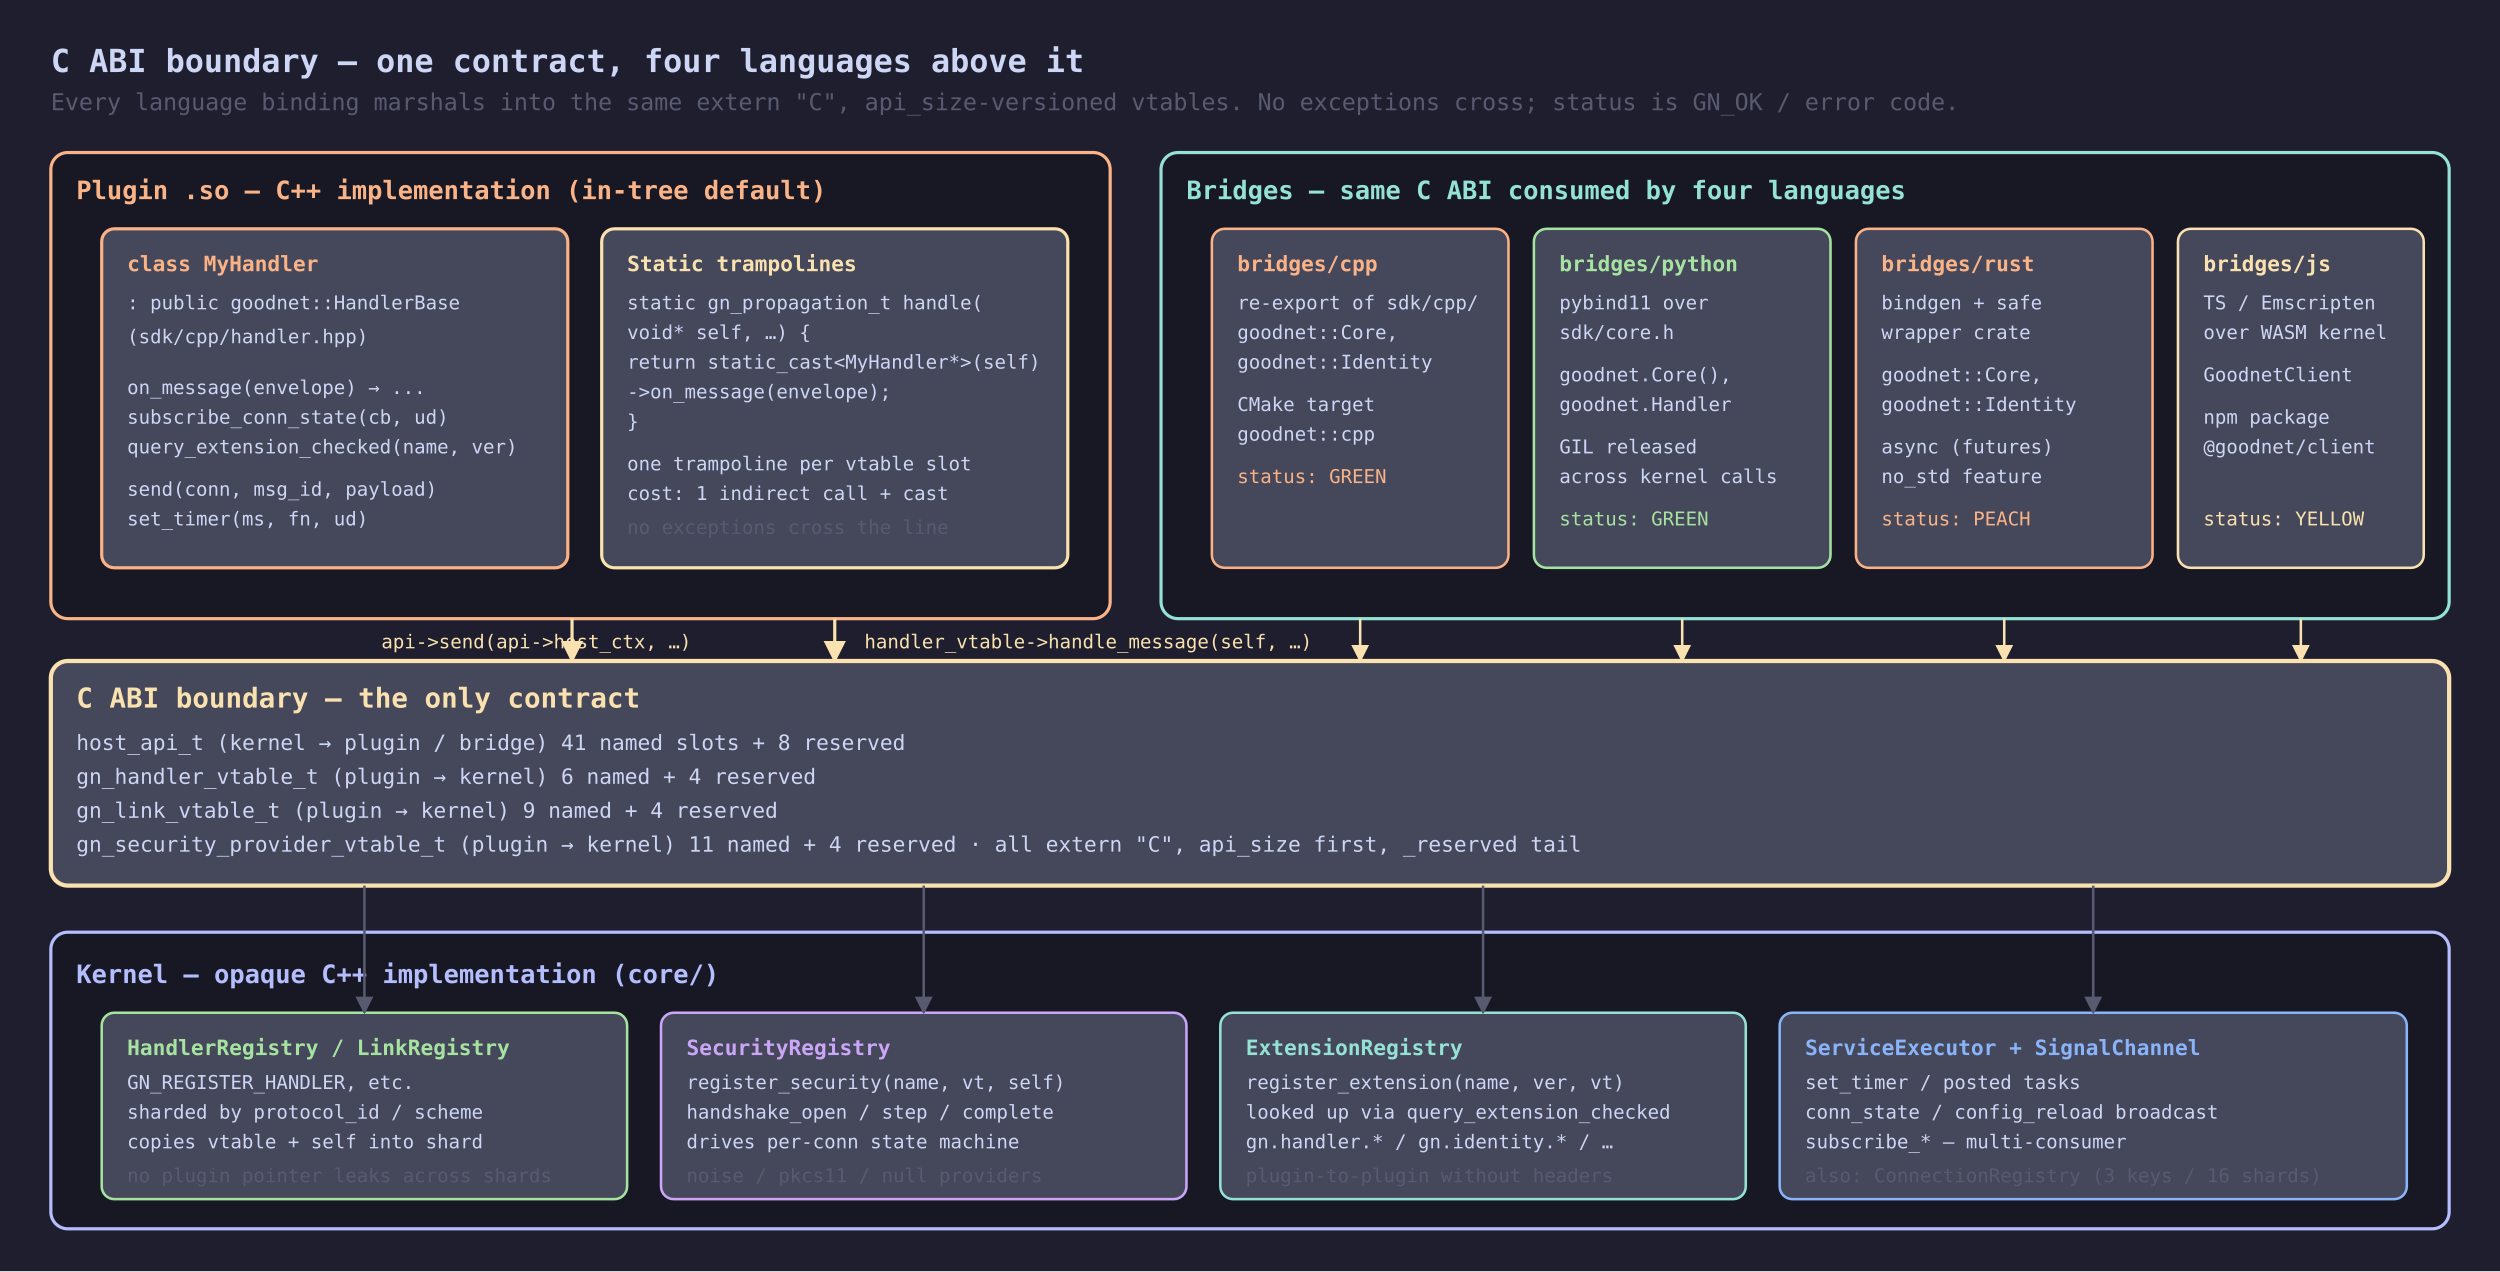
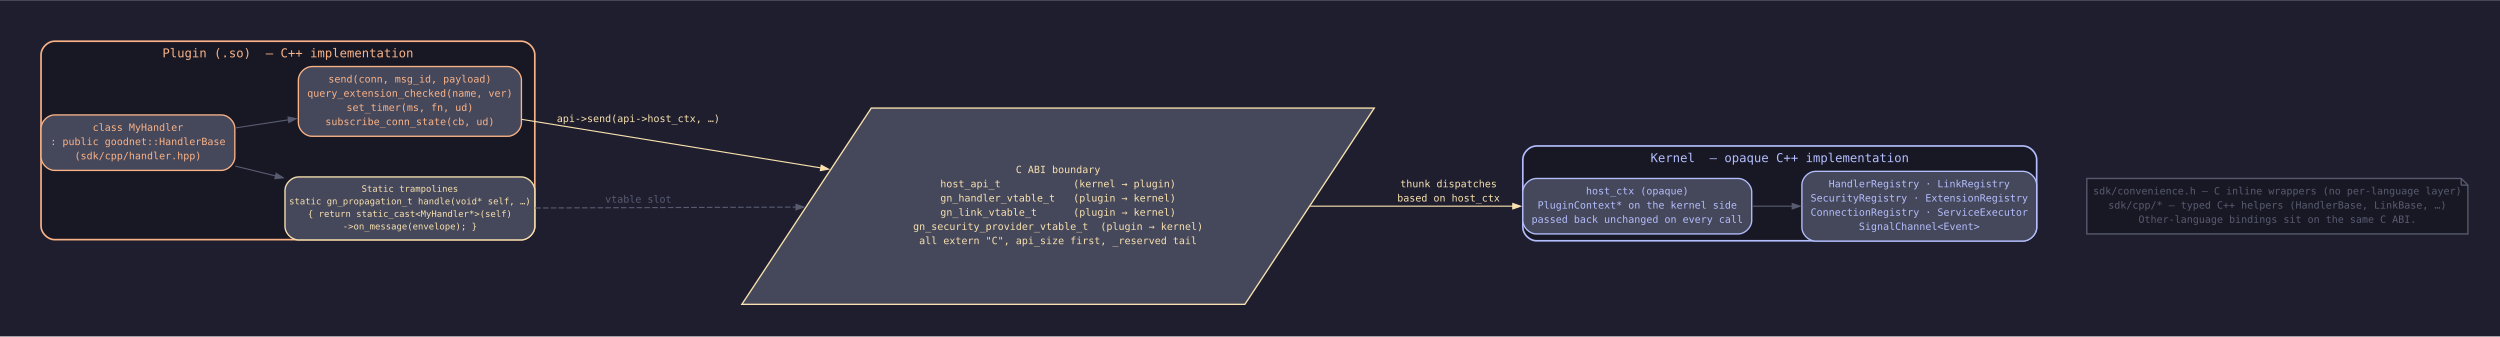
- <svg xmlns="http://www.w3.org/2000/svg" width="1180" height="600" viewBox="0 0 1180 600" font-family="JetBrains Mono,Fira Code,monospace">
-   <defs>
-     <marker id="arr" viewBox="0 0 10 10" refX="9" refY="5" markerWidth="7" markerHeight="7" orient="auto-start-reverse">
-       <path d="M 0 0 L 10 5 L 0 10 z" fill="#585b70" />
-     </marker>
-     <marker id="arrY" viewBox="0 0 10 10" refX="9" refY="5" markerWidth="7" markerHeight="7" orient="auto-start-reverse">
-       <path d="M 0 0 L 10 5 L 0 10 z" fill="#f9e2af" />
-     </marker>
-   </defs>
-   <rect width="1180" height="600" fill="#1e1e2e" />
-   <text x="24" y="34" fill="#cdd6f4" font-size="15" font-weight="bold">
-     C ABI boundary  —  one contract, four languages above it
-   </text>
-   <text x="24" y="52" fill="#585b70" font-size="11">
-     Every language binding marshals into the same extern "C", api_size-versioned vtables. No exceptions cross; status is GN_OK / error code.
-   </text>
-   <g>
-     <rect x="24" y="72" width="500" height="220" rx="8" fill="#181825" stroke="#fab387" stroke-width="1.5" />
-     <text x="36" y="94" fill="#fab387" font-size="12" font-weight="bold">
-       Plugin .so  —  C++ implementation (in-tree default)
-     </text>
-     <rect x="48" y="108" width="220" height="160" rx="6" fill="#45475a" stroke="#fab387" stroke-width="1.5" />
-     <text x="60" y="128" fill="#fab387" font-size="10" font-weight="bold">class MyHandler</text>
-     <text x="60" y="146" fill="#cdd6f4" font-size="9">: public goodnet::HandlerBase</text>
-     <text x="60" y="162" fill="#cdd6f4" font-size="9">(sdk/cpp/handler.hpp)</text>
-     <text x="60" y="186" fill="#cdd6f4" font-size="9">on_message(envelope) → ...</text>
-     <text x="60" y="200" fill="#cdd6f4" font-size="9">subscribe_conn_state(cb, ud)</text>
-     <text x="60" y="214" fill="#cdd6f4" font-size="9">query_extension_checked(name, ver)</text>
-     <text x="60" y="234" fill="#cdd6f4" font-size="9">send(conn, msg_id, payload)</text>
-     <text x="60" y="248" fill="#cdd6f4" font-size="9">set_timer(ms, fn, ud)</text>
-     <rect x="284" y="108" width="220" height="160" rx="6" fill="#45475a" stroke="#f9e2af" stroke-width="1.5" />
-     <text x="296" y="128" fill="#f9e2af" font-size="10" font-weight="bold">Static trampolines</text>
-     <text x="296" y="146" fill="#cdd6f4" font-size="9">static gn_propagation_t handle(</text>
-     <text x="296" y="160" fill="#cdd6f4" font-size="9">    void* self, …) {</text>
-     <text x="296" y="174" fill="#cdd6f4" font-size="9">  return static_cast&lt;MyHandler*&gt;(self)</text>
-     <text x="296" y="188" fill="#cdd6f4" font-size="9">      -&gt;on_message(envelope);</text>
-     <text x="296" y="202" fill="#cdd6f4" font-size="9">}</text>
-     <text x="296" y="222" fill="#cdd6f4" font-size="9">one trampoline per vtable slot</text>
-     <text x="296" y="236" fill="#cdd6f4" font-size="9">cost: 1 indirect call + cast</text>
-     <text x="296" y="252" fill="#585b70" font-size="9">no exceptions cross the line</text>
+ <svg xmlns="http://www.w3.org/2000/svg" width="2243pt" height="302pt" viewBox="0.00 0.00 2242.66 301.62">
+   <g id="graph0" class="graph" transform="scale(1 1) rotate(0) translate(28.8 272.82)">
+     <polygon fill="#1e1e2e" stroke="none" points="-28.8,28.8 -28.8,-272.82 2213.86,-272.82 2213.86,28.8 -28.8,28.8" />
+     <g id="clust1" class="cluster">
+       <path fill="#181825" stroke="#fab387" stroke-width="1.5" d="M20,-58.02C20,-58.02 438.95,-58.02 438.95,-58.02 444.95,-58.02 450.95,-64.02 450.95,-70.02 450.95,-70.02 450.95,-224.02 450.95,-224.02 450.95,-230.02 444.95,-236.02 438.95,-236.02 438.95,-236.02 20,-236.02 20,-236.02 14,-236.02 8,-230.02 8,-224.02 8,-224.02 8,-70.02 8,-70.02 8,-64.02 14,-58.02 20,-58.02" />
+       <text text-anchor="middle" x="229.47" y="-221.57" font-family="JetBrains Mono,Fira Code,monospace" font-size="11.00" fill="#fab387">Plugin (.so)  — C++ implementation</text>
+     </g>
+     <g id="clust2" class="cluster">
+       <path fill="#181825" stroke="#b4befe" stroke-width="1.5" d="M1349.26,-57.02C1349.26,-57.02 1786.21,-57.02 1786.21,-57.02 1792.21,-57.02 1798.21,-63.02 1798.21,-69.02 1798.21,-69.02 1798.21,-130.02 1798.21,-130.02 1798.21,-136.02 1792.21,-142.02 1786.21,-142.02 1786.21,-142.02 1349.26,-142.02 1349.26,-142.02 1343.26,-142.02 1337.26,-136.02 1337.26,-130.02 1337.26,-130.02 1337.26,-69.02 1337.26,-69.02 1337.26,-63.02 1343.26,-57.02 1349.26,-57.02" />
+       <text text-anchor="middle" x="1567.74" y="-127.57" font-family="JetBrains Mono,Fira Code,monospace" font-size="11.00" fill="#b4befe">Kernel  — opaque C++ implementation</text>
+     </g>
+     <g id="node1" class="node">
+       <path fill="#45475a" stroke="#fab387" stroke-width="1.2" d="M169.85,-169.9C169.85,-169.9 20,-169.9 20,-169.9 14,-169.9 8,-163.9 8,-157.9 8,-157.9 8,-132.13 8,-132.13 8,-126.13 14,-120.13 20,-120.13 20,-120.13 169.85,-120.13 169.85,-120.13 175.85,-120.13 181.85,-126.13 181.85,-132.13 181.85,-132.13 181.85,-157.9 181.85,-157.9 181.85,-163.9 175.85,-169.9 169.85,-169.9" />
+       <text text-anchor="middle" x="94.93" y="-155.59" font-family="JetBrains Mono,Fira Code,monospace" font-size="9.00" fill="#fab387">class MyHandler</text>
+       <text text-anchor="middle" x="94.93" y="-142.84" font-family="JetBrains Mono,Fira Code,monospace" font-size="9.00" fill="#fab387">: public goodnet::HandlerBase</text>
+       <text text-anchor="middle" x="94.93" y="-130.09" font-family="JetBrains Mono,Fira Code,monospace" font-size="9.00" fill="#fab387">(sdk/cpp/handler.hpp)</text>
+     </g>
+     <g id="node2" class="node">
+       <path fill="#45475a" stroke="#fab387" stroke-width="1.2" d="M426.95,-213.28C426.95,-213.28 250.85,-213.28 250.85,-213.28 244.85,-213.28 238.85,-207.28 238.85,-201.28 238.85,-201.28 238.85,-162.76 238.85,-162.76 238.85,-156.76 244.85,-150.76 250.85,-150.76 250.85,-150.76 426.95,-150.76 426.95,-150.76 432.95,-150.76 438.95,-156.76 438.95,-162.76 438.95,-162.76 438.95,-201.28 438.95,-201.28 438.95,-207.28 432.95,-213.28 426.95,-213.28" />
+       <text text-anchor="middle" x="338.9" y="-198.97" font-family="JetBrains Mono,Fira Code,monospace" font-size="9.00" fill="#fab387">send(conn, msg_id, payload)</text>
+       <text text-anchor="middle" x="338.9" y="-186.22" font-family="JetBrains Mono,Fira Code,monospace" font-size="9.00" fill="#fab387">query_extension_checked(name, ver)</text>
+       <text text-anchor="middle" x="338.9" y="-173.47" font-family="JetBrains Mono,Fira Code,monospace" font-size="9.00" fill="#fab387">set_timer(ms, fn, ud)</text>
+       <text text-anchor="middle" x="338.9" y="-160.72" font-family="JetBrains Mono,Fira Code,monospace" font-size="9.00" fill="#fab387">subscribe_conn_state(cb, ud)</text>
+     </g>
+     <g id="edge2" class="edge">
+       <path fill="none" stroke="#585b70" d="M182.26,-158.22C197.75,-160.59 214.06,-163.08 230.07,-165.53" />
+       <polygon fill="#585b70" stroke="#585b70" points="229.61,-167.94 236.9,-166.58 230.36,-163.1 229.61,-167.94" />
+     </g>
+     <g id="node3" class="node">
+       <path fill="#45475a" stroke="#f9e2af" stroke-width="1.2" d="M438.95,-114.28C438.95,-114.28 238.85,-114.28 238.85,-114.28 232.85,-114.28 226.85,-108.28 226.85,-102.28 226.85,-102.28 226.85,-69.76 226.85,-69.76 226.85,-63.76 232.85,-57.76 238.85,-57.76 238.85,-57.76 438.95,-57.76 438.95,-57.76 444.95,-57.76 450.95,-63.76 450.95,-69.76 450.95,-69.76 450.95,-102.28 450.95,-102.28 450.95,-108.28 444.95,-114.28 438.95,-114.28" />
+       <text text-anchor="middle" x="338.9" y="-100.92" font-family="JetBrains Mono,Fira Code,monospace" font-size="8.00" fill="#f9e2af">Static trampolines</text>
+       <text text-anchor="middle" x="338.9" y="-89.67" font-family="JetBrains Mono,Fira Code,monospace" font-size="8.00" fill="#f9e2af">static gn_propagation_t handle(void* self, …)</text>
+       <text text-anchor="middle" x="338.9" y="-78.42" font-family="JetBrains Mono,Fira Code,monospace" font-size="8.00" fill="#f9e2af">  { return static_cast&lt;MyHandler*&gt;(self)</text>
+       <text text-anchor="middle" x="338.9" y="-67.17" font-family="JetBrains Mono,Fira Code,monospace" font-size="8.00" fill="#f9e2af">      -&gt;on_message(envelope); }</text>
+     </g>
+     <g id="edge1" class="edge">
+       <path fill="none" stroke="#585b70" d="M182.26,-123.97C194.06,-121.09 206.34,-118.1 218.6,-115.11" />
+       <polygon fill="#585b70" stroke="#585b70" points="218.96,-117.54 225.18,-113.5 217.8,-112.78 218.96,-117.54" />
+     </g>
+     <g id="node4" class="node">
+       <polygon fill="#45475a" stroke="#f9e2af" stroke-width="1.2" points="1204.01,-176.04 752.78,-176.04 636.7,0 1087.93,0 1204.01,-176.04" />
+       <text text-anchor="middle" x="920.36" y="-117.72" font-family="JetBrains Mono,Fira Code,monospace" font-size="9.00" fill="#f9e2af">C ABI boundary</text>
+       <text text-anchor="middle" x="920.36" y="-104.97" font-family="JetBrains Mono,Fira Code,monospace" font-size="9.00" fill="#f9e2af">host_api_t            (kernel → plugin)</text>
+       <text text-anchor="middle" x="920.36" y="-92.22" font-family="JetBrains Mono,Fira Code,monospace" font-size="9.00" fill="#f9e2af">gn_handler_vtable_t   (plugin → kernel)</text>
+       <text text-anchor="middle" x="920.36" y="-79.47" font-family="JetBrains Mono,Fira Code,monospace" font-size="9.00" fill="#f9e2af">gn_link_vtable_t      (plugin → kernel)</text>
+       <text text-anchor="middle" x="920.36" y="-66.72" font-family="JetBrains Mono,Fira Code,monospace" font-size="9.00" fill="#f9e2af">gn_security_provider_vtable_t  (plugin → kernel)</text>
+       <text text-anchor="middle" x="920.36" y="-53.97" font-family="JetBrains Mono,Fira Code,monospace" font-size="9.00" fill="#f9e2af">all extern "C", api_size first, _reserved tail</text>
+     </g>
+     <g id="edge4" class="edge">
+       <path fill="none" stroke="#f9e2af" d="M439.18,-165.91C512.8,-153.97 615.87,-137.25 707.65,-122.36" />
+       <polygon fill="#f9e2af" stroke="#f9e2af" points="707.92,-124.8 714.44,-121.26 707.13,-119.96 707.92,-124.8" />
+       <text text-anchor="middle" x="543.83" y="-163.5" font-family="JetBrains Mono,Fira Code,monospace" font-size="9.00" fill="#f9e2af">api-&gt;send(api-&gt;host_ctx, …)</text>
+     </g>
+     <g id="edge6" class="edge">
+       <path fill="none" stroke="#585b70" stroke-dasharray="5,2" d="M451.28,-86.4C517.71,-86.63 604.61,-86.93 685.47,-87.21" />
+       <polygon fill="#585b70" stroke="#585b70" points="685.26,-89.66 692.27,-87.24 685.28,-84.76 685.26,-89.66" />
+       <text text-anchor="middle" x="543.83" y="-91.16" font-family="JetBrains Mono,Fira Code,monospace" font-size="9.00" fill="#585b70">vtable slot</text>
+     </g>
+     <g id="node5" class="node">
+       <path fill="#45475a" stroke="#b4befe" stroke-width="1.2" d="M1530.61,-112.91C1530.61,-112.91 1349.26,-112.91 1349.26,-112.91 1343.26,-112.91 1337.26,-106.91 1337.26,-100.91 1337.26,-100.91 1337.26,-75.13 1337.26,-75.13 1337.26,-69.13 1343.26,-63.13 1349.26,-63.13 1349.26,-63.13 1530.61,-63.13 1530.61,-63.13 1536.61,-63.13 1542.61,-69.13 1542.61,-75.13 1542.61,-75.13 1542.61,-100.91 1542.61,-100.91 1542.61,-106.91 1536.61,-112.91 1530.61,-112.91" />
+       <text text-anchor="middle" x="1439.94" y="-98.59" font-family="JetBrains Mono,Fira Code,monospace" font-size="9.00" fill="#b4befe">host_ctx (opaque)</text>
+       <text text-anchor="middle" x="1439.94" y="-85.84" font-family="JetBrains Mono,Fira Code,monospace" font-size="9.00" fill="#b4befe">PluginContext* on the kernel side</text>
+       <text text-anchor="middle" x="1439.94" y="-73.09" font-family="JetBrains Mono,Fira Code,monospace" font-size="9.00" fill="#b4befe">passed back unchanged on every call</text>
+     </g>
+     <g id="edge5" class="edge">
+       <path fill="none" stroke="#f9e2af" d="M1146.49,-88.02C1209.5,-88.02 1275.22,-88.02 1328.36,-88.02" />
+       <polygon fill="#f9e2af" stroke="#f9e2af" points="1328.27,-90.47 1335.27,-88.02 1328.27,-85.57 1328.27,-90.47" />
+       <text text-anchor="middle" x="1270.64" y="-104.97" font-family="JetBrains Mono,Fira Code,monospace" font-size="9.00" fill="#f9e2af">thunk dispatches</text>
+       <text text-anchor="middle" x="1270.64" y="-92.22" font-family="JetBrains Mono,Fira Code,monospace" font-size="9.00" fill="#f9e2af">based on host_ctx</text>
+     </g>
+     <g id="node6" class="node">
+       <path fill="#45475a" stroke="#b4befe" stroke-width="1.2" d="M1786.21,-119.28C1786.21,-119.28 1599.61,-119.28 1599.61,-119.28 1593.61,-119.28 1587.61,-113.28 1587.61,-107.28 1587.61,-107.28 1587.61,-68.76 1587.61,-68.76 1587.61,-62.76 1593.61,-56.76 1599.61,-56.76 1599.61,-56.76 1786.21,-56.76 1786.21,-56.76 1792.21,-56.76 1798.21,-62.76 1798.21,-68.76 1798.21,-68.76 1798.21,-107.28 1798.21,-107.28 1798.21,-113.28 1792.21,-119.28 1786.21,-119.28" />
+       <text text-anchor="middle" x="1692.91" y="-104.97" font-family="JetBrains Mono,Fira Code,monospace" font-size="9.00" fill="#b4befe">HandlerRegistry · LinkRegistry</text>
+       <text text-anchor="middle" x="1692.91" y="-92.22" font-family="JetBrains Mono,Fira Code,monospace" font-size="9.00" fill="#b4befe">SecurityRegistry · ExtensionRegistry</text>
+       <text text-anchor="middle" x="1692.91" y="-79.47" font-family="JetBrains Mono,Fira Code,monospace" font-size="9.00" fill="#b4befe">ConnectionRegistry · ServiceExecutor</text>
+       <text text-anchor="middle" x="1692.91" y="-66.72" font-family="JetBrains Mono,Fira Code,monospace" font-size="9.00" fill="#b4befe">SignalChannel&lt;Event&gt;</text>
+     </g>
+     <g id="edge3" class="edge">
+       <path fill="none" stroke="#585b70" d="M1543.02,-88.02C1554.93,-88.02 1567.13,-88.02 1579.17,-88.02" />
+       <polygon fill="#585b70" stroke="#585b70" points="1578.96,-90.47 1585.96,-88.02 1578.96,-85.57 1578.96,-90.47" />
+     </g>
+     <g id="node7" class="node">
+       <polygon fill="#181825" stroke="#585b70" stroke-width="1.2" points="2179.06,-112.91 1843.21,-112.91 1843.21,-63.13 2185.06,-63.13 2185.06,-106.91 2179.06,-112.91" />
+       <polyline fill="none" stroke="#585b70" stroke-width="1.2" points="2179.06,-112.91 2179.06,-106.91" />
+       <polyline fill="none" stroke="#585b70" stroke-width="1.2" points="2185.06,-106.91 2179.06,-106.91" />
+       <text text-anchor="middle" x="2014.14" y="-98.59" font-family="JetBrains Mono,Fira Code,monospace" font-size="9.00" fill="#585b70">sdk/convenience.h — C inline wrappers (no per-language layer)</text>
+       <text text-anchor="middle" x="2014.14" y="-85.84" font-family="JetBrains Mono,Fira Code,monospace" font-size="9.00" fill="#585b70">sdk/cpp/* — typed C++ helpers (HandlerBase, LinkBase, …)</text>
+       <text text-anchor="middle" x="2014.14" y="-73.09" font-family="JetBrains Mono,Fira Code,monospace" font-size="9.00" fill="#585b70">Other-language bindings sit on the same C ABI.</text>
+     </g>
  </g>
-   <g>
-     <rect x="548" y="72" width="608" height="220" rx="8" fill="#181825" stroke="#94e2d5" stroke-width="1.5" />
-     <text x="560" y="94" fill="#94e2d5" font-size="12" font-weight="bold">
-       Bridges  —  same C ABI consumed by four languages
-     </text>
-     <rect x="572" y="108" width="140" height="160" rx="6" fill="#45475a" stroke="#fab387" stroke-width="1.2" />
-     <text x="584" y="128" fill="#fab387" font-size="10" font-weight="bold">bridges/cpp</text>
-     <text x="584" y="146" fill="#cdd6f4" font-size="9">re-export of sdk/cpp/</text>
-     <text x="584" y="160" fill="#cdd6f4" font-size="9">goodnet::Core,</text>
-     <text x="584" y="174" fill="#cdd6f4" font-size="9">goodnet::Identity</text>
-     <text x="584" y="194" fill="#cdd6f4" font-size="9">CMake target</text>
-     <text x="584" y="208" fill="#cdd6f4" font-size="9">goodnet::cpp</text>
-     <text x="584" y="228" fill="#fab387" font-size="9">status: GREEN</text>
-     <rect x="724" y="108" width="140" height="160" rx="6" fill="#45475a" stroke="#a6e3a1" stroke-width="1.2" />
-     <text x="736" y="128" fill="#a6e3a1" font-size="10" font-weight="bold">bridges/python</text>
-     <text x="736" y="146" fill="#cdd6f4" font-size="9">pybind11 over</text>
-     <text x="736" y="160" fill="#cdd6f4" font-size="9">sdk/core.h</text>
-     <text x="736" y="180" fill="#cdd6f4" font-size="9">goodnet.Core(),</text>
-     <text x="736" y="194" fill="#cdd6f4" font-size="9">goodnet.Handler</text>
-     <text x="736" y="214" fill="#cdd6f4" font-size="9">GIL released</text>
-     <text x="736" y="228" fill="#cdd6f4" font-size="9">across kernel calls</text>
-     <text x="736" y="248" fill="#a6e3a1" font-size="9">status: GREEN</text>
-     <rect x="876" y="108" width="140" height="160" rx="6" fill="#45475a" stroke="#fab387" stroke-width="1.2" />
-     <text x="888" y="128" fill="#fab387" font-size="10" font-weight="bold">bridges/rust</text>
-     <text x="888" y="146" fill="#cdd6f4" font-size="9">bindgen + safe</text>
-     <text x="888" y="160" fill="#cdd6f4" font-size="9">wrapper crate</text>
-     <text x="888" y="180" fill="#cdd6f4" font-size="9">goodnet::Core,</text>
-     <text x="888" y="194" fill="#cdd6f4" font-size="9">goodnet::Identity</text>
-     <text x="888" y="214" fill="#cdd6f4" font-size="9">async (futures)</text>
-     <text x="888" y="228" fill="#cdd6f4" font-size="9">no_std feature</text>
-     <text x="888" y="248" fill="#fab387" font-size="9">status: PEACH</text>
-     <rect x="1028" y="108" width="116" height="160" rx="6" fill="#45475a" stroke="#f9e2af" stroke-width="1.2" />
-     <text x="1040" y="128" fill="#f9e2af" font-size="10" font-weight="bold">bridges/js</text>
-     <text x="1040" y="146" fill="#cdd6f4" font-size="9">TS / Emscripten</text>
-     <text x="1040" y="160" fill="#cdd6f4" font-size="9">over WASM kernel</text>
-     <text x="1040" y="180" fill="#cdd6f4" font-size="9">GoodnetClient</text>
-     <text x="1040" y="200" fill="#cdd6f4" font-size="9">npm package</text>
-     <text x="1040" y="214" fill="#cdd6f4" font-size="9">@goodnet/client</text>
-     <text x="1040" y="248" fill="#f9e2af" font-size="9">status: YELLOW</text>
-   </g>
-   <g>
-     <rect x="24" y="312" width="1132" height="106" rx="8" fill="#45475a" stroke="#f9e2af" stroke-width="2.0" />
-     <text x="36" y="334" fill="#f9e2af" font-size="13" font-weight="bold">
-       C ABI boundary  —  the only contract
-     </text>
-     <text x="36" y="354" fill="#cdd6f4" font-size="10">
-       host_api_t          (kernel → plugin / bridge)    41 named slots + 8 reserved
-     </text>
-     <text x="36" y="370" fill="#cdd6f4" font-size="10">
-       gn_handler_vtable_t        (plugin → kernel)    6 named + 4 reserved
-     </text>
-     <text x="36" y="386" fill="#cdd6f4" font-size="10">
-       gn_link_vtable_t           (plugin → kernel)    9 named + 4 reserved
-     </text>
-     <text x="36" y="402" fill="#cdd6f4" font-size="10">
-       gn_security_provider_vtable_t (plugin → kernel) 11 named + 4 reserved      ·    all extern "C", api_size first, _reserved tail
-     </text>
-   </g>
-   <g>
-     <rect x="24" y="440" width="1132" height="140" rx="8" fill="#181825" stroke="#b4befe" stroke-width="1.5" />
-     <text x="36" y="464" fill="#b4befe" font-size="12" font-weight="bold">
-       Kernel  —  opaque C++ implementation (core/)
-     </text>
-     <rect x="48" y="478" width="248" height="88" rx="6" fill="#45475a" stroke="#a6e3a1" stroke-width="1.2" />
-     <text x="60" y="498" fill="#a6e3a1" font-size="10" font-weight="bold">HandlerRegistry / LinkRegistry</text>
-     <text x="60" y="514" fill="#cdd6f4" font-size="9">GN_REGISTER_HANDLER, etc.</text>
-     <text x="60" y="528" fill="#cdd6f4" font-size="9">sharded by protocol_id / scheme</text>
-     <text x="60" y="542" fill="#cdd6f4" font-size="9">copies vtable + self into shard</text>
-     <text x="60" y="558" fill="#585b70" font-size="9">no plugin pointer leaks across shards</text>
-     <rect x="312" y="478" width="248" height="88" rx="6" fill="#45475a" stroke="#cba6f7" stroke-width="1.2" />
-     <text x="324" y="498" fill="#cba6f7" font-size="10" font-weight="bold">SecurityRegistry</text>
-     <text x="324" y="514" fill="#cdd6f4" font-size="9">register_security(name, vt, self)</text>
-     <text x="324" y="528" fill="#cdd6f4" font-size="9">handshake_open / step / complete</text>
-     <text x="324" y="542" fill="#cdd6f4" font-size="9">drives per-conn state machine</text>
-     <text x="324" y="558" fill="#585b70" font-size="9">noise / pkcs11 / null providers</text>
-     <rect x="576" y="478" width="248" height="88" rx="6" fill="#45475a" stroke="#94e2d5" stroke-width="1.2" />
-     <text x="588" y="498" fill="#94e2d5" font-size="10" font-weight="bold">ExtensionRegistry</text>
-     <text x="588" y="514" fill="#cdd6f4" font-size="9">register_extension(name, ver, vt)</text>
-     <text x="588" y="528" fill="#cdd6f4" font-size="9">looked up via query_extension_checked</text>
-     <text x="588" y="542" fill="#cdd6f4" font-size="9">gn.handler.* / gn.identity.* / …</text>
-     <text x="588" y="558" fill="#585b70" font-size="9">plugin-to-plugin without headers</text>
-     <rect x="840" y="478" width="296" height="88" rx="6" fill="#45475a" stroke="#89b4fa" stroke-width="1.2" />
-     <text x="852" y="498" fill="#89b4fa" font-size="10" font-weight="bold">ServiceExecutor + SignalChannel</text>
-     <text x="852" y="514" fill="#cdd6f4" font-size="9">set_timer / posted tasks</text>
-     <text x="852" y="528" fill="#cdd6f4" font-size="9">conn_state / config_reload broadcast</text>
-     <text x="852" y="542" fill="#cdd6f4" font-size="9">subscribe_* — multi-consumer</text>
-     <text x="852" y="558" fill="#585b70" font-size="9">also: ConnectionRegistry (3 keys / 16 shards)</text>
-   </g>
-   <path d="M 270 292 L 270 312" stroke="#f9e2af" stroke-width="1.5" fill="none" marker-end="url(#arrY)" />
-   <text x="180" y="306" fill="#f9e2af" font-size="9">api-&gt;send(api-&gt;host_ctx, …)</text>
-   <path d="M 394 292 L 394 312" stroke="#f9e2af" stroke-width="1.5" fill="none" marker-end="url(#arrY)" />
-   <text x="408" y="306" fill="#f9e2af" font-size="9">handler_vtable-&gt;handle_message(self, …)</text>
-   <path d="M 642 292 L 642 312" stroke="#f9e2af" stroke-width="1.2" fill="none" marker-end="url(#arrY)" />
-   <path d="M 794 292 L 794 312" stroke="#f9e2af" stroke-width="1.2" fill="none" marker-end="url(#arrY)" />
-   <path d="M 946 292 L 946 312" stroke="#f9e2af" stroke-width="1.2" fill="none" marker-end="url(#arrY)" />
-   <path d="M 1086 292 L 1086 312" stroke="#f9e2af" stroke-width="1.2" fill="none" marker-end="url(#arrY)" />
-   <path d="M 172 418 L 172 478" stroke="#585b70" stroke-width="1.2" fill="none" marker-end="url(#arr)" />
-   <path d="M 436 418 L 436 478" stroke="#585b70" stroke-width="1.2" fill="none" marker-end="url(#arr)" />
-   <path d="M 700 418 L 700 478" stroke="#585b70" stroke-width="1.2" fill="none" marker-end="url(#arr)" />
-   <path d="M 988 418 L 988 478" stroke="#585b70" stroke-width="1.2" fill="none" marker-end="url(#arr)" />
</svg>
